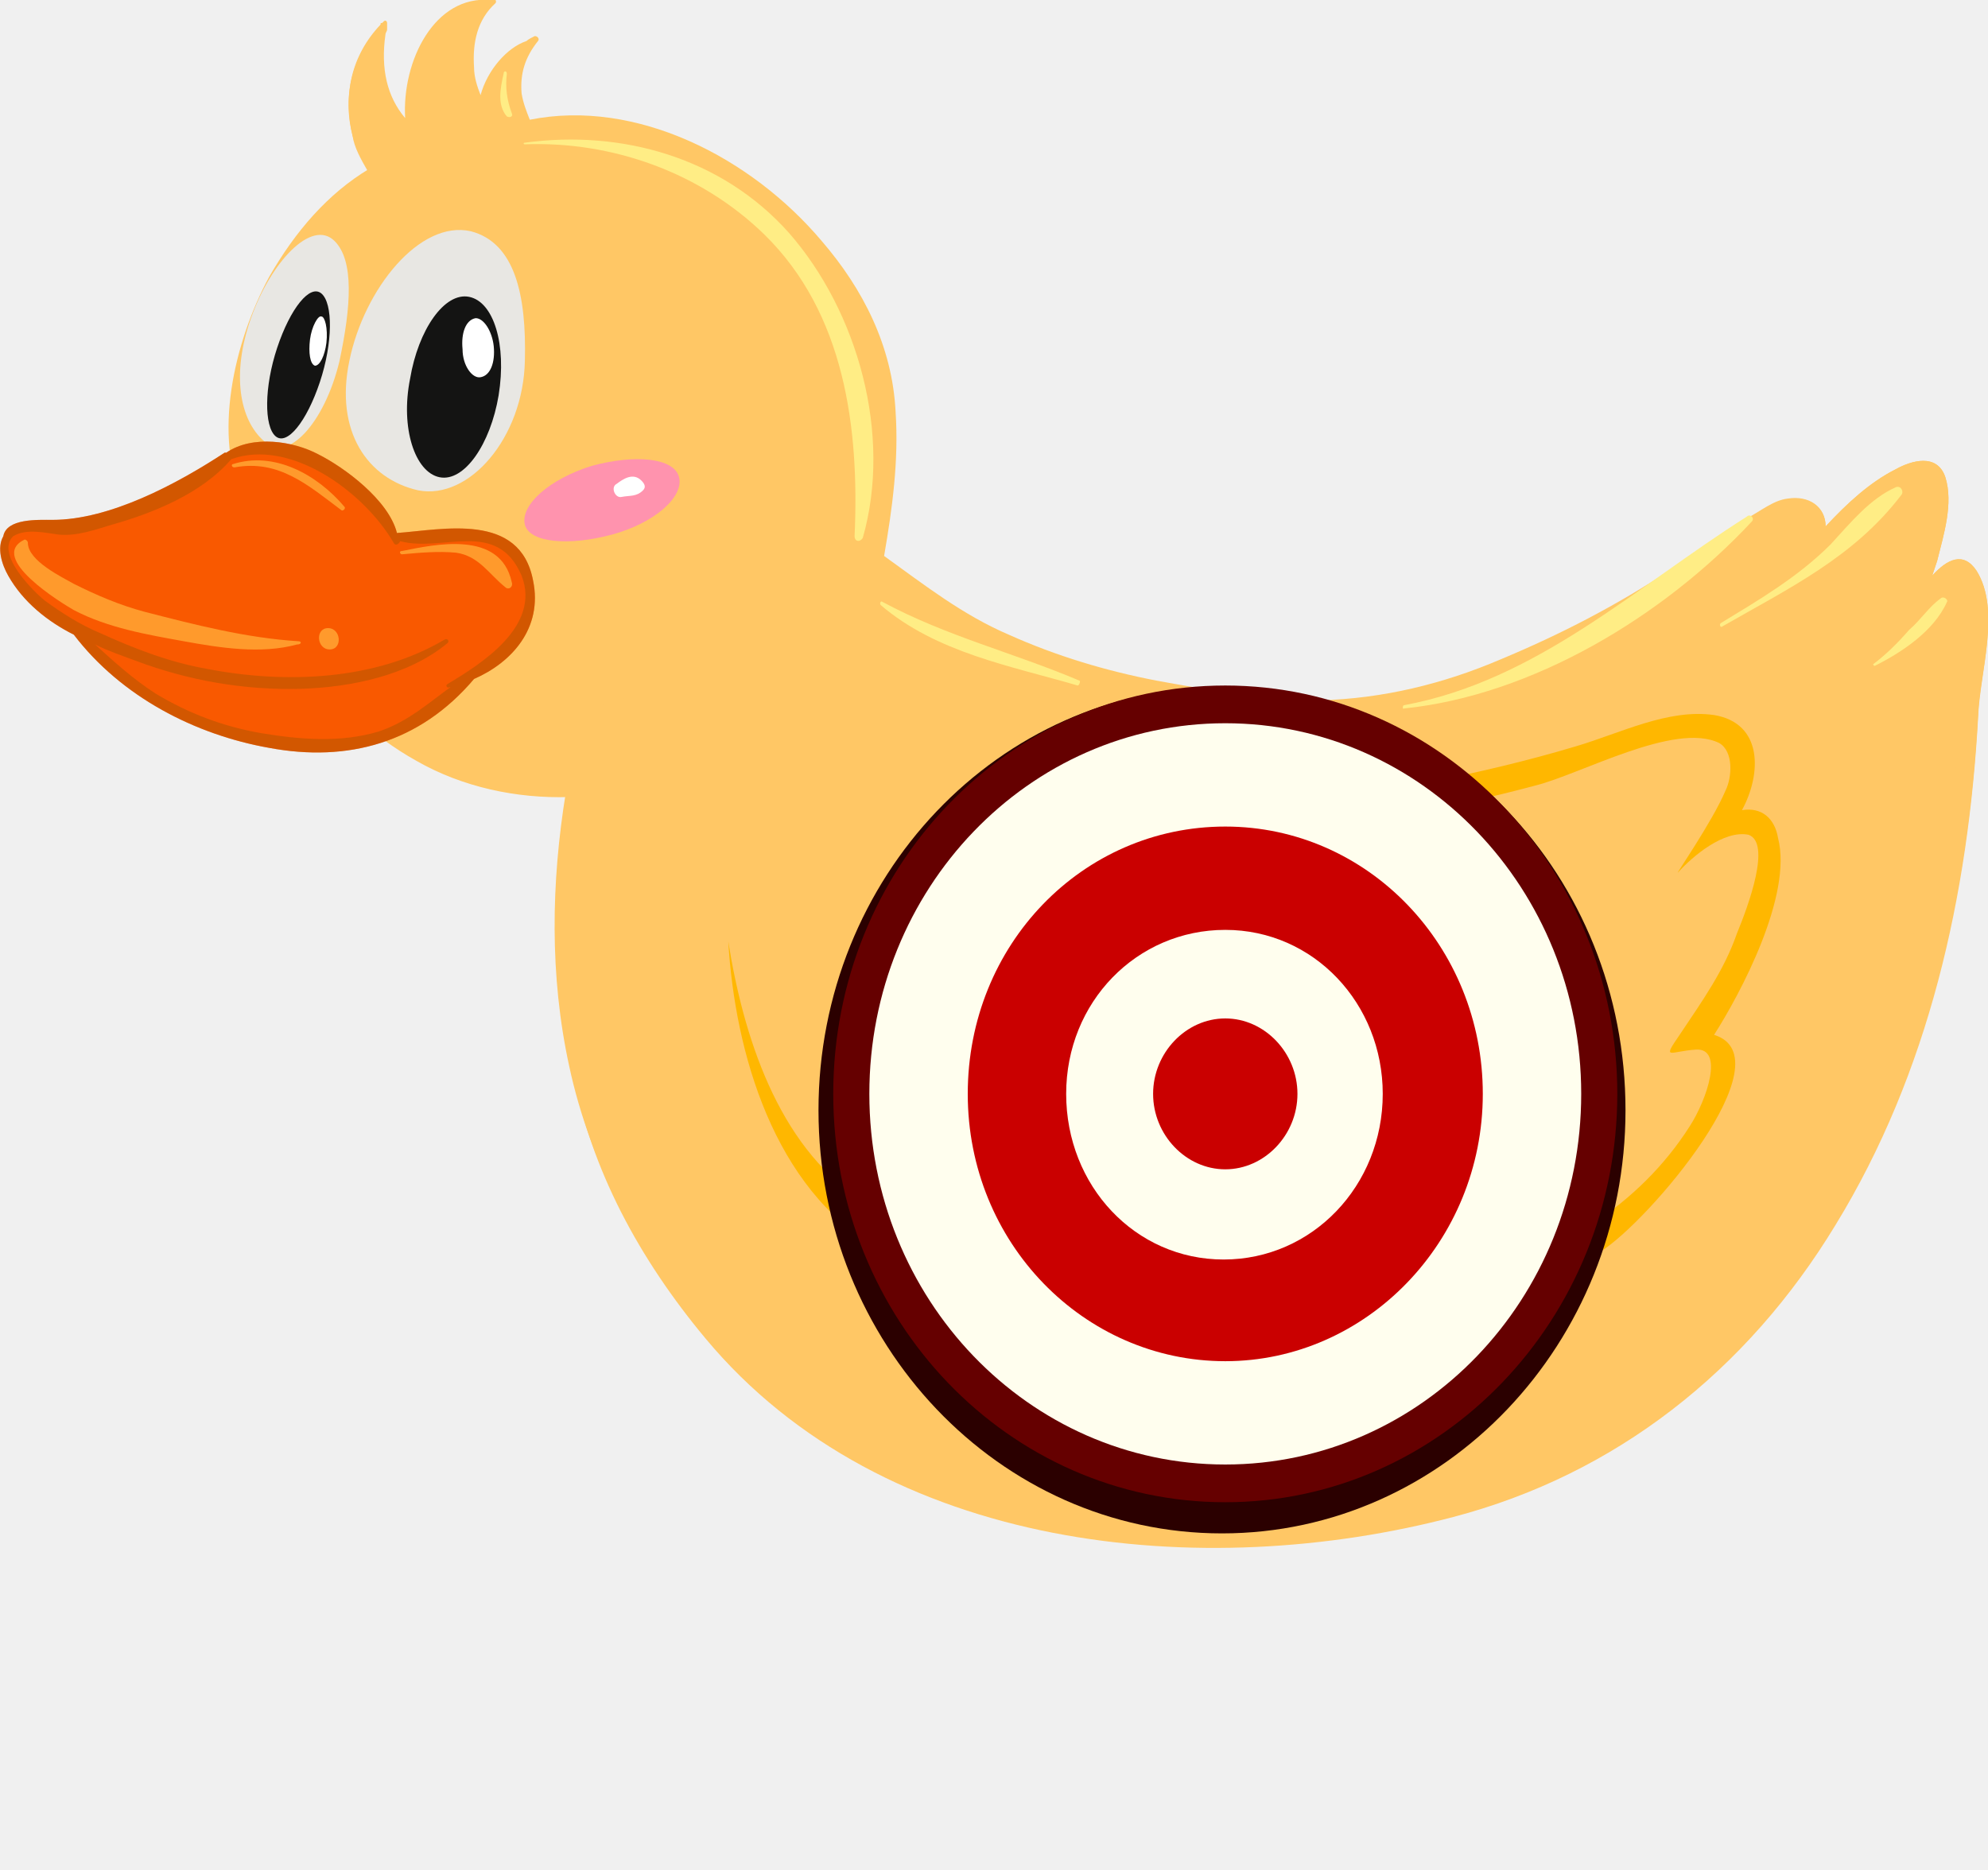
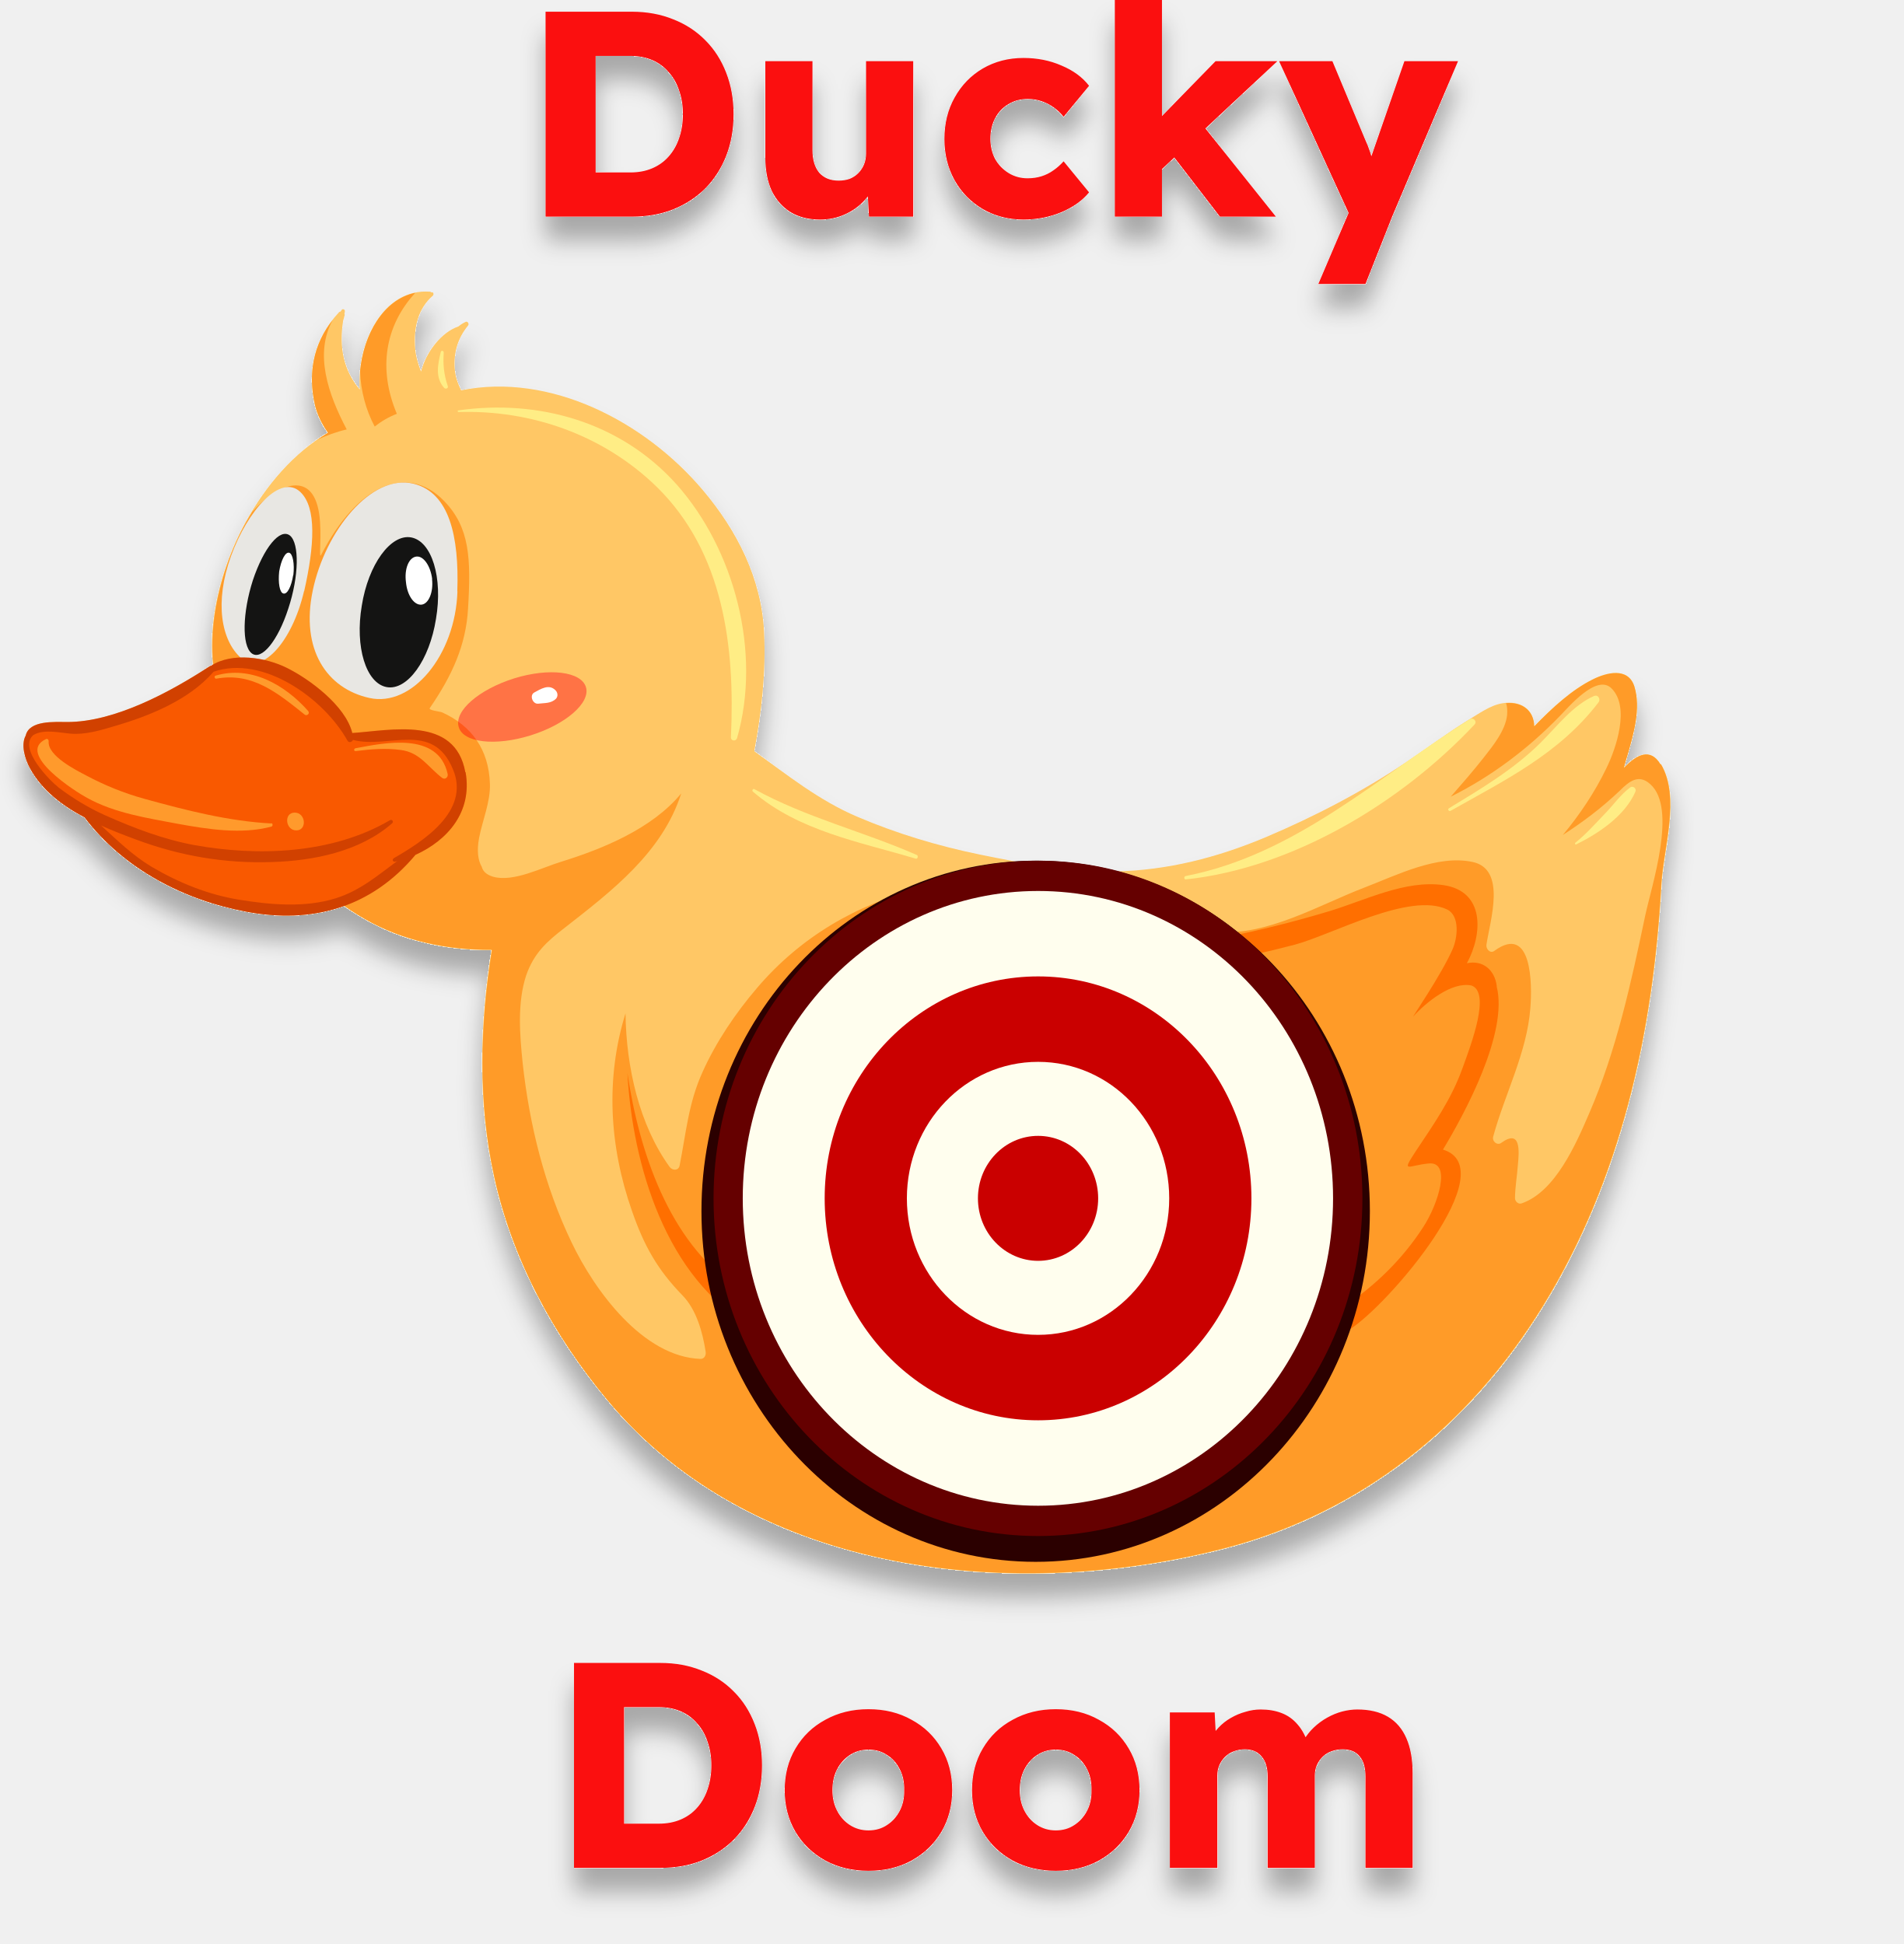
- <svg xmlns="http://www.w3.org/2000/svg" version="1.1" id="Layer_1" x="0px" y="0px" viewBox="0 0 121.2 114" style="enable-background:new 0 0 121.2 114;" xml:space="preserve">
-   <style type="text/css">
- 	.st0{fill:#FFC765;}
- 	.st1{fill:#E8E7E3;}
- 	.st2{fill:#141413;}
- 	.st3{fill:#FFFFFF;}
- 	.st4{fill:#FF93AE;}
- 	.st5{fill:#FFB700;}
- 	.st6{fill:#F95900;}
- 	.st7{opacity:0.4;fill:#995400;enable-background:new    ;}
- 	.st8{fill:#2B0000;}
- 	.st9{fill:#650000;}
- 	.st10{fill:#FFFEEE;}
- 	.st11{fill:#CA0000;}
- 	.st12{fill:#FF9A2C;}
- 	.st13{fill:#FFED85;}
- </style>
-   <g>
-     <g id="Layer_2_00000150101761782614270490000009691489762745086900_">
-       <g id="ducks">
-         <g>
-           <path class="st0" d="M120.5,34.8c-0.8-1.2-1.8-0.7-2.7,0.3c0.1-0.3,0.2-0.6,0.3-0.9c0.4-1.6,1-3.5,0.5-5.1c-0.5-1.5-2.1-1-3-0.5      c-1.6,0.8-3,2.1-4.3,3.5c0-1.2-1-1.9-2.3-1.7c-0.9,0.1-1.7,0.8-2.5,1.2c-1.6,1-3.1,2.1-4.6,3.1c-3.3,2.2-6.8,4-10.4,5.5      c-3.5,1.5-7.2,2.4-11,2.5c-3.3,0-6.7-0.6-10-1.2c-3.1-0.6-6.1-1.5-9-2.8c-2.8-1.2-5.1-3-7.6-4.8c0.5-2.9,0.9-5.8,0.7-8.8      c-0.2-4-2-7.5-4.5-10.4c-4.3-5.1-11.3-8.7-17.8-7.4c-0.2-0.5-0.4-1-0.5-1.6c-0.1-1.2,0.2-2.2,1-3.2c0.1-0.1,0-0.3-0.2-0.3      c-0.2,0.1-0.4,0.2-0.5,0.3c-1.2,0.4-2.4,1.8-2.8,3.3c-0.2-0.5-0.4-1.1-0.4-1.7c-0.1-1.5,0.2-2.9,1.3-3.9c0.1-0.1,0-0.3-0.1-0.2      c0,0,0,0,0,0C30,0,30,0,29.9,0c-3.4-0.3-5.4,3.7-5.2,7.2c-1.1-1.3-1.5-3-1.2-5.1c0-0.1,0.1-0.2,0.1-0.3c0-0.1,0-0.1,0-0.2      c0,0,0-0.1,0-0.2c0-0.1-0.1-0.2-0.2-0.1c0,0-0.1,0.1-0.1,0.1c-0.1,0-0.1,0-0.1,0.1c-1.8,1.9-2.3,4.3-1.7,6.8      c0.2,0.7,0.5,1.4,1,2c-2.5,1.5-4.5,3.8-6.1,6.6c-2.1,3.9-3.5,9.7-1.5,13.8c0.7,6.4,4.9,12.4,10.3,15.4c2.8,1.6,6.1,2.3,9.3,2.2      c-0.9,5.5-1,11.2,0.2,16.7c1.3,6.1,4.4,11.7,8.3,16.4c10.9,13.1,30.4,14.9,45.6,10.9c9.9-2.6,17.9-8.9,23.3-17.8      c5.7-9.3,8.1-20.1,8.7-31C120.7,41,122,37.2,120.5,34.8L120.5,34.8z" />
-           <path class="st0" d="M22.4,10.4c-0.3,0.2-0.5,0.4-0.8,0.5c0.7-0.3,1.4-0.6,2.2-0.8c-1.4-2.6-2.4-5.6-1-8.1      c-1.4,1.8-1.9,4-1.3,6.3C21.6,9,22,9.7,22.4,10.4z" />
-           <path class="st0" d="M25.9,9.9c0.5-0.4,1-0.7,1.6-0.9c-1.4-3.3-0.9-6.5,1.4-8.9c-2.4,0.5-3.8,3.1-4.1,5.8      C24.8,7.3,25.2,8.7,25.9,9.9z" />
-           <path class="st0" d="M120.5,34.8c-0.8-1.2-1.8-0.7-2.7,0.3c0.1-0.3,0.2-0.6,0.3-0.9c0.4-1.6,1-3.5,0.5-5.1c-0.5-1.5-2.1-1-3-0.5      c-1.6,0.8-3,2.1-4.3,3.5c0-1.1-0.9-1.8-2.1-1.7c0.1,0.2,0.1,0.5,0.1,0.9c-0.1,1.1-1,2.3-1.7,3.1c-0.8,1-1.6,2-2.5,2.9      c3-1.5,5.7-3.5,8.1-6c0.6-0.6,2.7-3.1,3.8-2c1.4,1.4,0.3,4.4-0.4,5.9c-0.9,1.8-2,3.4-3.2,4.9c1.5-1,2.9-2,4.2-3.3      c0.7-0.7,1.4-1.2,2.2-0.5c2,1.8,0.1,7.5-0.4,9.7c-1,4.9-2.1,9.9-4.1,14.6c-1,2.2-2.5,5.8-5,6.6c-0.2,0.1-0.5-0.1-0.5-0.4      c0-0.8,0.2-1.6,0.2-2.4c0.1-1.1,0.2-2.7-1.2-1.7c-0.3,0.2-0.7-0.1-0.6-0.5c0.8-3.1,2.5-6.2,2.7-9.4c0.2-1.8,0.1-6.2-2.7-4.2      c-0.3,0.2-0.6-0.2-0.6-0.5c0.3-1.8,1.5-5.6-1-6.1c-2.6-0.5-5.6,1-7.9,1.9c-3.4,1.3-7.2,3.6-10.9,3.3c-0.1,0.3-0.5,0.5-0.7,0.1      c0-0.1-0.1-0.1-0.1-0.2c-0.1,0-0.1,0-0.2,0c-0.3-0.1-0.4-0.4-0.2-0.6c-1.7-2.3-5.8-2.8-8.3-3.1c-4.1-0.4-8.4-0.3-12.3,0.6      c-4.6,1.1-8.8,3.6-12,7.3c-1.6,1.9-3,4-4,6.2c-1,2.3-1.2,4.5-1.7,6.9c-0.1,0.4-0.5,0.4-0.7,0.1c-2.2-3.1-3.2-7.3-3.2-11.3      c-1.5,4.8-1.2,9.8,0.5,14.6c0.9,2.6,1.9,4.3,3.7,6.2c1,1.1,1.5,2.7,1.7,4.2c0,0.2-0.1,0.5-0.4,0.5c-4.2-0.1-7.8-5-9.5-8.6      c-2-4.1-3.1-8.6-3.6-13.2c-0.2-2.1-0.4-4.4,0.3-6.5c0.6-1.6,1.5-2.5,2.8-3.5c3.5-2.7,7.2-5.6,8.6-9.9c-2.2,2.6-5.8,4.1-8.8,5      c-1.4,0.4-3.5,1.5-5,1.1c-0.5-0.2-0.8-0.4-0.8-0.7c-0.3-0.5-0.4-1.2-0.2-2.1c0.2-1.3,0.8-2.7,0.8-4c-0.1-2.5-1.3-4.3-3.5-5.3      c-0.1-0.1-1-0.1-0.9-0.3c1.6-2.4,2.7-4.6,2.8-7.3c0.2-3.7,0.1-6-1.8-7.9c-2.7-2.8-6.4-1.2-9,4c-0.2,0.3,0.1-1.5-0.1-3      c-0.5-3.4-3.3-2-4.9-0.1c-0.1,0.3-0.3,0.5-0.5,0.8c-2.1,3.9-3.5,9.7-1.5,13.8c0.7,6.4,4.9,12.4,10.3,15.4      c2.8,1.6,6.1,2.3,9.3,2.2c-0.9,5.5-1,11.2,0.2,16.7C36,71.3,39,76.8,43,81.6c10.9,13.1,30.4,14.9,45.6,10.9      c9.9-2.6,17.9-8.9,23.3-17.8c5.7-9.3,8.1-20.1,8.7-31C120.7,41,122,37.2,120.5,34.8L120.5,34.8z" />
-           <path class="st1" d="M32,22c-0.1,4.7-3.4,8.5-6.5,7.9c-3.1-0.7-5.1-3.6-4.2-7.9c0.9-4.4,4.3-8.6,7.4-7.9      C31.4,14.8,32.1,18,32,22L32,22z" />
-           <path class="st2" d="M30.4,24.1c-0.5,3-2.1,5.3-3.6,5c-1.5-0.3-2.4-3-1.8-6c0.5-3,2.1-5.3,3.6-5C30.1,18.4,30.9,21,30.4,24.1z" />
-           <path class="st3" d="M30.1,21.1c0.1,1-0.2,1.8-0.8,1.9c-0.5,0.1-1.1-0.7-1.1-1.7c-0.1-1,0.2-1.8,0.8-1.9      C29.5,19.4,30,20.2,30.1,21.1L30.1,21.1z" />
-           <path class="st1" d="M20.7,22c-0.9,3.8-3.2,6.3-4.6,4.9c-1.5-1.3-2-4.1-0.8-7.5c1.2-3.4,3.7-6.1,5.1-4.7      C21.6,15.9,21.4,18.7,20.7,22L20.7,22z" />
-           <path class="st2" d="M19.5,23.3c-0.8,2.4-2,3.9-2.7,3.3c-0.7-0.6-0.7-3,0.1-5.4c0.8-2.4,2-3.9,2.7-3.3      C20.3,18.5,20.3,20.9,19.5,23.3z" />
-           <path class="st3" d="M19.9,20.9c-0.1,0.8-0.4,1.4-0.7,1.4c-0.3-0.1-0.4-0.8-0.3-1.6c0.1-0.8,0.5-1.5,0.7-1.4      C19.8,19.3,20,20,19.9,20.9L19.9,20.9z" />
-           <path class="st4" d="M41.4,29.1c0.3,1.2-1.5,2.8-4.1,3.5s-5,0.5-5.3-0.6c-0.3-1.2,1.5-2.8,4.1-3.6      C38.7,27.7,41.1,27.9,41.4,29.1z" />
-           <path class="st5" d="M108.4,51.1c-0.2-1.2-1-1.9-2.2-1.7c1.2-2.2,1.3-5.3-1.7-5.8c-2.8-0.4-5.7,1.1-8.4,1.9c-3,0.9-6,1.6-9,2.2      c-7.5,1.3-14.9,1.7-22.5,0.9c5.5,1.1,11,1.7,16.6,1.4c4.2-0.2,8.3-1,12.4-2.1c2.8-0.7,8.5-3.9,11.2-2.6c0.9,0.5,0.8,2.1,0.4,2.9      c-0.8,1.9-3.1,5.2-2.9,5c0.9-1,2.8-2.6,4.3-2.3c1.4,0.5,0,4.3-0.7,6c-0.8,2.3-2.1,4.1-3.5,6.2c-1.1,1.6-0.6,1,1,0.9      c1.7-0.1,0.7,3-0.4,4.7c-6.2,9.7-19.7,11.5-29.5,11.4c-7.9-0.8-14.5-2.2-21.1-7c-5-3.3-7.1-10-8-15.7c0.4,6.8,2.8,15.1,9.1,18.7      c7.2,4.9,16.7,6,25.1,5.8c6.6-0.5,13.1-1.9,19-5.6c2.9-1.8,11.4-11.8,6.9-13.2C106.1,60.6,109.3,54.6,108.4,51.1L108.4,51.1z       M106.7,51C106.4,50.9,106.7,51,106.7,51S106.7,51,106.7,51z M106.8,51.1L106.8,51.1C106.8,51.1,106.8,51.1,106.8,51.1z       M103.8,64.5L103.8,64.5C103.8,64.5,103.8,64.5,103.8,64.5z" />
-           <path class="st6" d="M32.5,35.4c-0.8-4.2-5.5-3.1-8.3-2.9c-0.5-2-3.2-4-4.8-4.8c-1.5-0.8-4-1.2-5.6-0.1c0,0-0.1,0-0.1,0      c-2.9,1.9-7,4.1-10.5,4.1c-0.9,0-2.8-0.1-3,1c-0.4,0.7-0.1,1.7,0.3,2.4c0.9,1.6,2.4,2.8,4,3.6c2.9,3.8,7.4,6.1,11.9,6.9      c4.8,0.9,9.2-0.3,12.5-4.2C31.2,40.4,33.1,38.3,32.5,35.4L32.5,35.4z" />
-           <path class="st7" d="M32.5,35.4c-0.8-4.2-5.5-3.1-8.3-2.9c-0.5-2-3.2-4-4.8-4.8c-1.5-0.8-4-1.2-5.6-0.1c0,0-0.1,0-0.1,0      c-2.9,1.9-7,4.1-10.5,4.1c-0.9,0-2.8-0.1-3,1c-0.4,0.7-0.1,1.7,0.3,2.4c0.9,1.6,2.4,2.8,4,3.6c2.9,3.8,7.4,6.1,11.9,6.9      c4.8,0.9,9.2-0.3,12.5-4.2C31.2,40.4,33.1,38.3,32.5,35.4L32.5,35.4z M27.3,41.7c-0.2,0.1,0,0.3,0.1,0.2c0.1,0,0.1,0,0.2-0.1      c-1.4,1-2.7,2.2-4.5,2.8c-2.3,0.7-4.8,0.5-7.2,0.1c-2.3-0.4-4.4-1.2-6.4-2.4c-1.4-0.9-2.6-2-3.7-3c0.8,0.4,1.7,0.7,2.5,1      c3.2,1.2,6.6,1.8,10.1,1.7c3-0.1,6.5-0.8,8.9-2.8c0.1-0.1,0-0.3-0.2-0.2c-4.2,2.5-9.7,2.7-14.4,1.8c-2.3-0.4-4.4-1.2-6.6-2.2      c-1.2-0.5-2.3-1.2-3.4-2c-0.6-0.5-3-2.8-1.9-3.9c0.8-0.5,2-0.2,2.8-0.1c1.1,0.1,2.2-0.3,3.2-0.6c2.5-0.7,5.5-1.9,7.3-4      c3.6-1.3,8.1,2,9.9,5.1c0.1,0.2,0.3,0.1,0.4-0.1c2.6,0.7,5.9-1.4,7.4,2.1C33,38.2,29.3,40.5,27.3,41.7L27.3,41.7z" />
-           <g>
-             <path class="st8" d="M99.1,67.7c0,14.2-11,25.8-24.6,25.8S49.9,81.9,49.9,67.7s11-25.8,24.6-25.8S99.1,53.4,99.1,67.7z" />
-             <path class="st9" d="M98.6,66.7c0,13.7-10.7,24.9-23.9,24.9S50.8,80.5,50.8,66.7s10.7-24.9,23.9-24.9S98.6,53,98.6,66.7z" />
-             <path class="st10" d="M96.4,66.7c0,12.5-9.7,22.6-21.7,22.6S53,79.2,53,66.7s9.7-22.6,21.7-22.6S96.4,54.2,96.4,66.7z" />
-             <path class="st11" d="M90.4,66.7c0,9-7.1,16.3-15.7,16.3S59,75.8,59,66.7s7-16.3,15.7-16.3S90.4,57.7,90.4,66.7z" />
-             <path class="st10" d="M84.3,66.7c0,5.6-4.3,10.1-9.7,10.1S65,72.3,65,66.7s4.3-10,9.7-10S84.3,61.2,84.3,66.7z" />
-             <path class="st11" d="M79.1,66.7c0,2.5-2,4.6-4.4,4.6s-4.4-2.1-4.4-4.6s2-4.6,4.4-4.6S79.1,64.2,79.1,66.7z" />
-           </g>
-           <path class="st12" d="M18.2,39.1c-3.2-0.2-6.3-1-9.4-1.8c-1.5-0.4-2.9-1-4.3-1.7c-0.7-0.4-2.8-1.4-2.8-2.5      c0-0.1-0.1-0.2-0.2-0.2c-2.3,1.1,2.3,3.9,3,4.3c2.1,1.1,4.5,1.5,6.7,1.9c2.2,0.4,4.7,0.8,6.9,0.2C18.4,39.3,18.4,39.1,18.2,39.1      L18.2,39.1z" />
-           <path class="st12" d="M20,38.3c-0.8,0-0.7,1.3,0.1,1.3S20.8,38.3,20,38.3z" />
-           <path class="st12" d="M21,30.9c-1.7-2-4.3-3.4-6.8-2.6c-0.1,0-0.1,0.2,0.1,0.2c2.7-0.5,4.5,1.1,6.5,2.6      C20.9,31.2,21.1,31,21,30.9L21,30.9z" />
-           <path class="st12" d="M24.5,33.6c-0.2,0-0.1,0.2,0,0.2c1.1-0.1,2.2-0.2,3.3-0.1c1.4,0.2,2,1.3,3,2.1c0.2,0.2,0.5,0,0.4-0.3      C30.5,32.3,26.5,33.2,24.5,33.6z" />
-           <path class="st13" d="M48.1,14.2C44,9.6,37.9,7.9,32,8.7c-0.1,0-0.1,0.1,0,0.1c5.3-0.2,10.7,1.7,14.6,5.5      c4.9,4.8,5.8,11.8,5.5,18.4c0,0.3,0.3,0.4,0.5,0.1C54.4,26.5,52.3,19,48.1,14.2L48.1,14.2z" />
-           <path class="st13" d="M65.8,41.5c-4-1.7-8.1-2.7-12-4.8c-0.1-0.1-0.2,0.1-0.1,0.2c3.4,2.9,7.9,3.7,12,4.9      C65.8,41.8,65.9,41.5,65.8,41.5L65.8,41.5z" />
-           <path class="st13" d="M106.5,31.5c-6.8,4.3-12.8,10-20.9,11.5c-0.1,0-0.1,0.3,0,0.2c7.8-0.8,15.8-5.6,21.2-11.4      C107,31.6,106.7,31.3,106.5,31.5L106.5,31.5z" />
-           <path class="st13" d="M115.6,29.7c-1.6,0.7-2.8,2.2-4,3.5c-2,2-4.4,3.4-6.7,4.8c-0.1,0.1,0,0.3,0.1,0.2c4-2.3,8-4.2,10.9-8      C116.1,30,115.9,29.6,115.6,29.7L115.6,29.7z" />
-           <path class="st13" d="M118.3,36.5c-0.7,0.5-1.2,1.3-1.9,1.9c-0.7,0.8-1.4,1.5-2.2,2.1c0,0,0,0.1,0.1,0.1      c1.6-0.8,3.6-2.1,4.4-3.9C118.8,36.6,118.5,36.3,118.3,36.5z" />
-           <path class="st13" d="M31.2,6.9c-0.3-0.8-0.4-1.6-0.3-2.4c0-0.2-0.2-0.2-0.2,0c-0.2,0.9-0.4,1.9,0.2,2.6      C31.1,7.2,31.3,7.1,31.2,6.9L31.2,6.9z" />
-           <path class="st3" d="M39.1,29.3c-0.5-0.5-1.1-0.1-1.5,0.2c-0.4,0.2-0.1,0.9,0.3,0.8c0.5-0.1,0.9,0,1.3-0.4      C39.4,29.7,39.3,29.5,39.1,29.3L39.1,29.3z" />
-         </g>
-       </g>
+ <svg xmlns="http://www.w3.org/2000/svg" width="325" height="332" viewBox="0 0 325 332" fill="none">
+   <g filter="url(#filter0_d_257_526)">
+     <path d="M283.517 130.519C281.777 127.642 279.434 128.849 277.277 131.122C277.463 130.38 277.672 129.684 277.88 129.011C278.924 125.392 280.223 120.985 279.063 117.227C277.973 113.863 274.262 114.884 272.011 115.998C268.369 117.784 265.099 120.823 261.967 124.024C261.897 121.147 259.647 119.593 256.539 120.103C254.474 120.428 252.503 121.89 250.786 122.91C247.121 125.16 243.688 127.758 240.115 130.148C232.553 135.251 224.341 139.496 216.06 142.999C207.848 146.455 199.335 148.636 190.473 148.821C182.726 148.891 174.839 147.499 167.207 145.922C160.108 144.46 153.08 142.349 146.352 139.473C139.788 136.666 134.499 132.398 128.792 128.292C130.045 121.611 130.787 114.791 130.462 107.994C130.045 98.785 125.8 90.573 120.047 83.754C110.095 71.946 93.927 63.595 78.733 66.657C78.199 65.52 77.735 64.407 77.642 62.922C77.457 60.139 78.176 57.726 79.939 55.569C80.124 55.291 79.846 54.827 79.521 54.966C79.058 55.175 78.663 55.43 78.269 55.755C75.462 56.682 72.748 60.046 71.889 63.456C71.426 62.25 71.008 60.951 70.892 59.536C70.614 56.102 71.286 52.762 73.931 50.465C74.07 50.303 74.047 49.862 73.722 49.932C73.676 49.932 73.676 49.955 73.676 49.955C73.583 49.886 73.537 49.816 73.421 49.816C65.464 49.213 60.894 58.492 61.428 66.518C58.76 63.386 57.832 59.489 58.598 54.711C58.69 54.502 58.737 54.247 58.783 54.038C58.876 53.852 58.876 53.713 58.806 53.574C58.853 53.458 58.853 53.319 58.876 53.203C58.946 52.878 58.551 52.669 58.342 52.924C58.273 53.04 58.203 53.11 58.157 53.203C58.018 53.249 57.902 53.249 57.832 53.388C53.703 57.819 52.404 63.27 53.796 69.232C54.167 70.763 54.956 72.41 55.999 73.871C50.177 77.374 45.514 82.71 41.942 89.158C36.978 98.089 33.777 111.567 38.509 121.263C40.063 136.109 49.945 149.935 62.332 156.964C68.804 160.675 76.459 162.276 83.929 162.183C81.888 174.965 81.54 188.233 84.323 200.876C87.432 215.073 94.46 227.993 103.6 238.989C128.908 269.47 174.027 273.529 209.333 264.32C232.251 258.289 250.763 243.628 263.428 223.006C276.72 201.409 282.241 176.426 283.633 151.118C283.981 144.901 286.95 136.133 283.564 130.473L283.517 130.519Z" fill="#FFC765" />
+     <g style="mix-blend-mode:multiply">
+       <path d="M55.975 73.918C55.326 74.312 54.746 74.73 54.12 75.124C55.72 74.382 57.413 73.755 59.2 73.338C56.022 67.307 53.632 60.417 56.81 54.641C53.493 58.816 52.519 63.85 53.772 69.278C54.143 70.809 54.931 72.456 55.975 73.918Z" fill="#FFC765" />
    </g>
+     <g style="mix-blend-mode:multiply">
+       <path d="M63.979 72.851C65.139 71.923 66.391 71.204 67.76 70.67C64.513 62.992 65.742 55.615 70.915 50.002C65.44 51.115 62.03 57.216 61.474 63.433C61.613 66.75 62.425 69.928 63.979 72.851Z" fill="#FFC765" />
+     </g>
+     <g style="mix-blend-mode:multiply">
+       <path d="M283.517 130.519C281.777 127.642 279.434 128.849 277.277 131.122C277.462 130.38 277.671 129.684 277.88 129.011C278.924 125.392 280.223 120.985 279.063 117.227C277.973 113.863 274.261 114.884 272.011 115.998C268.369 117.784 265.098 120.823 261.967 124.024C261.897 121.356 259.902 119.848 257.142 120.08C257.327 120.567 257.397 121.217 257.327 122.122C257.049 124.72 254.938 127.341 253.407 129.289C251.574 131.632 249.626 133.859 247.701 136.063C254.613 132.63 260.993 127.828 266.397 122.214C267.836 120.753 272.614 115.046 275.143 117.552C278.367 120.73 275.931 127.828 274.284 131.192C272.29 135.321 269.715 139.148 266.838 142.605C270.271 140.378 273.473 137.988 276.558 135.042C278.228 133.372 279.805 132.166 281.754 133.906C286.463 138.035 281.94 151.42 280.896 156.43C278.506 167.82 275.978 179.488 271.315 190.205C269.065 195.425 265.539 203.544 259.809 205.515C259.276 205.724 258.65 205.191 258.673 204.587C258.696 202.732 259.021 200.922 259.16 199.043C259.415 196.468 259.67 192.757 256.307 195.193C255.634 195.68 254.706 194.914 254.961 194.079C256.933 186.842 260.714 179.766 261.294 172.204C261.642 168.029 261.572 157.706 255.147 162.392C254.428 162.925 253.685 162.044 253.801 161.325C254.405 157.242 257.304 148.404 251.389 147.198C245.404 145.945 238.514 149.448 233.017 151.559C225.083 154.598 216.408 159.863 207.662 159.167C207.407 159.887 206.41 160.234 206.015 159.399C205.969 159.26 205.83 159.098 205.806 158.935C205.667 158.912 205.528 158.912 205.412 158.912C204.716 158.773 204.577 158.054 204.925 157.52C200.889 152.115 191.494 151.025 185.648 150.422C176.253 149.471 166.232 149.633 157 151.791C146.306 154.366 136.609 160.095 129.279 168.701C125.591 173.016 122.274 177.911 119.931 183.13C117.541 188.419 117.147 193.476 116.033 199.09C115.825 199.971 114.827 199.925 114.34 199.299C109.167 192.154 106.917 182.295 106.801 173.063C103.368 184.128 104.017 195.749 107.914 206.838C109.979 212.799 112.276 216.859 116.544 221.243C118.91 223.679 119.977 227.529 120.487 230.87C120.58 231.45 120.255 232.076 119.629 232.076C109.817 231.751 101.535 220.454 97.569 212.127C92.999 202.592 90.401 192.154 89.241 181.553C88.754 176.774 88.29 171.276 89.844 166.567C91.166 162.786 93.347 160.814 96.362 158.495C104.504 152.139 113.087 145.574 116.312 135.506C111.301 141.584 102.811 144.994 95.875 147.151C92.558 148.149 87.64 150.724 84.184 149.726C82.978 149.355 82.444 148.752 82.258 148.033C81.609 146.943 81.4 145.296 81.794 143.138C82.351 140.169 83.766 136.921 83.65 133.859C83.465 128.014 80.542 123.954 75.485 121.658C75.183 121.518 73.119 121.31 73.374 120.939C77.201 115.371 79.567 110.175 79.915 103.935C80.426 95.445 80.24 90.063 75.786 85.516C69.477 79.091 61.01 82.779 54.816 94.795C54.375 95.584 55.025 91.293 54.491 87.72C53.285 79.764 46.836 83.104 43.102 87.395C42.754 87.999 42.359 88.602 42.011 89.228C37.047 98.159 33.846 111.636 38.578 121.333C40.132 136.179 50.014 150.005 62.402 157.033C68.874 160.745 76.529 162.345 83.998 162.253C81.957 175.034 81.609 188.303 84.393 200.945C87.501 215.142 94.53 228.063 103.669 239.058C128.977 269.539 174.096 273.599 209.402 264.39C232.321 258.358 250.832 243.698 263.498 223.076C276.79 201.479 282.311 176.496 283.703 151.188C284.05 144.971 287.02 136.202 283.633 130.542L283.517 130.519Z" fill="#FFC765" />
+     </g>
+     <path d="M78.106 100.989C77.758 111.915 70.335 120.822 63.074 119.199C55.79 117.598 51.29 110.917 53.401 100.85C55.512 90.713 63.399 80.831 70.636 82.617C76.737 84.148 78.407 91.617 78.082 100.989H78.106Z" fill="#E8E7E3" />
+     <path d="M74.441 105.698C73.328 112.773 69.523 117.992 66.02 117.343C62.494 116.693 60.569 110.477 61.775 103.425C62.889 96.396 66.716 91.153 70.196 91.78C73.722 92.429 75.647 98.623 74.441 105.698Z" fill="#141413" />
+     <path d="M73.768 98.901C74.023 101.151 73.188 103.123 71.982 103.262C70.729 103.401 69.523 101.708 69.314 99.412C69.013 97.161 69.801 95.19 71.1 95.05C72.307 94.911 73.513 96.628 73.791 98.901H73.768Z" fill="white" />
+     <path d="M51.916 100.943C49.852 109.827 44.516 115.464 41.176 112.402C37.743 109.363 36.606 102.822 39.436 94.981C42.266 87.163 47.926 80.808 51.29 84.032C54.097 86.7 53.679 93.241 51.94 100.943H51.916Z" fill="#E8E7E3" />
+     <path d="M49.226 103.935C47.44 109.456 44.633 112.889 42.963 111.567C41.269 110.221 41.408 104.608 43.171 99.11C45.027 93.543 47.811 90.109 49.527 91.478C51.128 92.847 51.058 98.414 49.226 103.935Z" fill="#141413" />
+     <path d="M50.061 98.205C49.759 100.131 49.063 101.546 48.39 101.36C47.741 101.221 47.462 99.504 47.671 97.579C47.996 95.654 48.715 94.215 49.388 94.401C49.991 94.587 50.316 96.303 50.084 98.228L50.061 98.205Z" fill="white" />
+     <g style="mix-blend-mode:multiply">
+       <path d="M100.05 117.366C100.839 120.057 96.547 123.745 90.563 125.601C84.578 127.457 79.057 126.854 78.314 124.14C77.526 121.426 81.748 117.76 87.779 115.858C93.764 114.003 99.261 114.675 100.05 117.366Z" fill="#FF93AE" />
+     </g>
+     <g style="mix-blend-mode:multiply">
+       <path d="M255.564 168.423C255.216 165.616 253.175 163.923 250.461 164.503C253.175 159.515 253.569 152.185 246.448 151.164C239.976 150.237 233.132 153.739 227.032 155.595C220.165 157.66 213.183 159.376 206.131 160.629C188.64 163.668 171.474 164.665 153.821 162.809C166.557 165.454 179.292 166.73 192.282 166.127C202.002 165.663 211.605 163.807 221.024 161.348C227.426 159.655 240.741 152.232 247.12 155.34C249.301 156.453 248.86 160.165 248.048 162.044C246.146 166.428 240.834 174.153 241.321 173.573C243.455 171.23 247.863 167.588 251.249 168.307C254.567 169.513 251.18 178.375 249.742 182.341C247.816 187.746 244.824 191.945 241.669 196.7C239.21 200.482 240.393 199.02 243.989 198.695C247.839 198.371 245.589 205.585 243.014 209.552C228.516 231.96 197.432 236.275 174.629 235.973C156.327 234.002 140.901 230.893 125.66 219.758C114.177 212.011 109.097 196.515 107.125 183.246C107.984 198.974 113.737 218.367 128.235 226.509C144.89 237.922 166.997 240.497 186.413 240.033C201.654 238.919 216.894 235.602 230.418 227.066C237.122 222.844 256.933 199.577 246.378 196.329C250.02 190.298 257.582 176.38 255.541 168.446L255.564 168.423ZM251.551 168.168C251.621 168.214 250.901 167.913 251.551 168.168ZM244.87 199.368V199.484C244.87 199.484 244.87 199.345 244.87 199.368Z" fill="#FFB700" />
+     </g>
+     <path d="M79.451 131.888C77.711 122.191 66.785 124.743 60.151 125.184C58.991 120.475 52.728 115.905 48.947 114.049C45.351 112.263 39.668 111.335 36.026 113.701C35.933 113.701 35.84 113.771 35.817 113.771C29.113 118.155 19.579 123.328 11.437 123.305C9.303 123.305 4.988 122.98 4.385 125.624C3.55 127.132 4.2 129.545 5.128 131.238C7.192 134.996 10.672 137.617 14.453 139.612C21.157 148.474 31.526 153.739 42.057 155.711C53.262 157.822 63.376 155.038 70.938 145.992C76.389 143.533 80.681 138.684 79.498 131.888H79.451Z" fill="#F95900" />
+     <g style="mix-blend-mode:multiply" opacity="0.4">
+       <path d="M79.451 131.888C77.711 122.191 66.785 124.743 60.151 125.184C58.991 120.475 52.728 115.905 48.947 114.049C45.351 112.263 39.668 111.335 36.026 113.701C35.933 113.701 35.84 113.771 35.817 113.771C29.113 118.155 19.579 123.328 11.437 123.305C9.303 123.305 4.988 122.98 4.385 125.624C3.55 127.132 4.2 129.545 5.128 131.238C7.192 134.996 10.672 137.617 14.453 139.612C21.157 148.474 31.526 153.739 42.057 155.711C53.262 157.822 63.376 155.038 70.938 145.992C76.389 143.533 80.681 138.684 79.498 131.888H79.451ZM67.226 146.595C66.855 146.827 67.157 147.244 67.435 147.151C67.621 147.128 67.76 147.082 67.876 147.012C64.559 149.448 61.543 152.069 57.391 153.391C52.102 155.062 46.187 154.528 40.782 153.647C35.469 152.765 30.598 150.793 25.889 148.033C22.572 146.038 19.974 143.463 17.26 140.981C19.208 141.862 21.18 142.628 23.082 143.324C30.598 146.154 38.369 147.499 46.418 147.221C53.494 147.012 61.45 145.435 66.948 140.61C67.273 140.331 66.948 139.867 66.577 140.076C56.741 145.852 44.052 146.293 33.15 144.321C27.907 143.347 22.85 141.422 17.909 139.218C15.126 137.965 12.481 136.365 10.022 134.509C8.607 133.395 3.063 127.898 5.661 125.555C7.447 124.441 10.254 125.16 12.11 125.3C14.569 125.508 17.26 124.697 19.579 124.001C25.471 122.284 32.268 119.57 36.467 114.722C44.911 111.799 55.349 119.315 59.339 126.506C59.594 126.923 60.128 126.715 60.267 126.367C66.368 127.944 73.861 123.05 77.317 131.331C80.425 138.568 72.051 143.788 67.226 146.571V146.595Z" fill="#995400" />
+     </g>
+     <path d="M233.898 206.838C233.898 239.894 208.335 266.733 176.833 266.733C145.331 266.733 119.768 239.894 119.768 206.838C119.768 173.782 145.331 146.989 176.833 146.989C208.335 146.989 233.898 173.805 233.898 206.838Z" fill="#2B0000" />
+     <path d="M232.622 204.657C232.622 236.53 207.848 262.325 177.251 262.325C146.653 262.325 121.833 236.507 121.833 204.657C121.833 172.807 146.677 146.989 177.251 146.989C207.824 146.989 232.622 172.831 232.622 204.657Z" fill="#650000" />
+     <path d="M227.612 204.657C227.612 233.63 205.088 257.152 177.251 257.152C149.414 257.152 126.82 233.63 126.82 204.657C126.82 175.684 149.368 152.162 177.251 152.162C205.134 152.162 227.612 175.684 227.612 204.657Z" fill="#FFFEEE" />
+     <path d="M213.67 204.657C213.67 225.604 197.316 242.561 177.251 242.561C157.185 242.561 140.808 225.604 140.808 204.657C140.808 183.71 157.116 166.753 177.251 166.753C197.386 166.753 213.67 183.71 213.67 204.657Z" fill="#CA0000" />
+     <path d="M199.636 204.657C199.636 217.532 189.615 227.97 177.251 227.97C164.887 227.97 154.842 217.555 154.842 204.657C154.842 191.76 164.863 181.344 177.251 181.344C189.638 181.344 199.636 191.76 199.636 204.657Z" fill="#FFFEEE" />
+     <path d="M187.504 204.657C187.504 210.549 182.911 215.328 177.251 215.328C171.591 215.328 166.975 210.549 166.975 204.657C166.975 198.765 171.568 193.986 177.251 193.986C182.934 193.986 187.504 198.765 187.504 204.657Z" fill="#CA0000" />
+     <path d="M46.326 140.633C38.972 140.239 31.758 138.383 24.613 136.411C21.18 135.46 17.909 134.138 14.731 132.444C13.015 131.54 8.12 129.104 8.306 126.622C8.329 126.367 8.12 126.088 7.842 126.227C2.599 128.686 13.084 135.321 14.847 136.249C19.603 138.893 25.193 139.705 30.413 140.702C35.539 141.63 41.269 142.535 46.349 141.166C46.604 141.097 46.604 140.587 46.326 140.587V140.633Z" fill="#FF9A2C" />
+     <path d="M50.315 138.777C48.413 138.777 48.715 141.816 50.594 141.816C52.473 141.816 52.218 138.777 50.315 138.777Z" fill="#FF9A2C" />
+     <path d="M52.659 121.472C48.646 116.902 42.754 113.608 36.792 115.394C36.537 115.464 36.63 115.951 36.931 115.905C43.102 114.768 47.416 118.364 52.033 122.052C52.381 122.33 52.961 121.866 52.636 121.472H52.659Z" fill="#FF9A2C" />
+     <path d="M60.731 127.782C60.36 127.851 60.406 128.315 60.731 128.269C63.306 127.944 65.858 127.735 68.432 128.083C71.726 128.501 73.072 131.006 75.508 132.862C75.995 133.21 76.551 132.746 76.436 132.189C74.835 124.882 65.579 126.877 60.731 127.782Z" fill="#FF9A2C" />
+     <path d="M115.546 82.756C105.943 72.016 91.885 68.142 78.245 70.09C78.106 70.09 78.106 70.369 78.292 70.369C90.679 69.974 103.02 74.266 112.136 83.15C123.549 94.355 125.521 110.43 124.802 125.833C124.732 126.552 125.614 126.691 125.846 126.065C130.068 111.358 125.382 93.867 115.569 82.779L115.546 82.756Z" fill="#FFED85" />
+     <path d="M156.535 146.014C147.349 141.978 137.699 139.658 128.791 134.764C128.536 134.625 128.374 135.019 128.536 135.181C136.354 141.932 146.816 143.788 156.35 146.641C156.698 146.757 156.837 146.154 156.535 145.991V146.014Z" fill="#FFED85" />
+     <path d="M250.971 122.817C235.104 132.769 221.232 145.945 202.442 149.61C202.117 149.68 202.141 150.213 202.465 150.19C220.606 148.265 239.163 137.176 251.759 123.745C252.293 123.188 251.504 122.469 250.994 122.817H250.971Z" fill="#FFED85" />
+     <path d="M272.243 118.828C268.578 120.405 265.864 124.047 263.034 126.854C258.418 131.424 252.85 134.718 247.399 138.035C247.097 138.22 247.399 138.638 247.677 138.476C257.026 133.187 266.212 128.756 272.962 119.918C273.31 119.431 272.869 118.596 272.243 118.851V118.828Z" fill="#FFED85" />
+     <path d="M278.344 134.486C276.697 135.692 275.444 137.524 274.006 138.986C272.335 140.726 270.828 142.442 268.949 143.95C268.879 144.043 268.949 144.275 269.088 144.228C272.869 142.373 277.416 139.38 279.225 135.228C279.48 134.694 278.831 134.114 278.344 134.486Z" fill="#FFED85" />
+     <path d="M76.436 65.868C75.786 63.943 75.624 62.227 75.763 60.232C75.786 59.884 75.322 59.768 75.252 60.139C74.765 62.203 74.255 64.477 75.832 66.24C76.088 66.518 76.644 66.309 76.436 65.892V65.868Z" fill="#FFED85" />
+     <path d="M94.785 117.83C93.694 116.786 92.326 117.668 91.212 118.271C90.354 118.758 90.957 120.312 91.931 120.173C92.999 120.034 94.089 120.173 94.947 119.315C95.341 118.851 95.202 118.201 94.808 117.853L94.785 117.83Z" fill="white" />
+     <path d="M93.15 37V2H107.9C110.466 2 112.816 2.433 114.95 3.3C117.083 4.133 118.916 5.333 120.45 6.9C121.983 8.433 123.166 10.283 124 12.45C124.833 14.583 125.25 16.933 125.25 19.5C125.25 22.1 124.833 24.467 124 26.6C123.166 28.733 121.983 30.583 120.45 32.15C118.916 33.683 117.083 34.883 114.95 35.75C112.85 36.583 110.5 37 107.9 37H93.15ZM101.7 31.1L100.6 29.45H107.65C109.016 29.45 110.25 29.217 111.35 28.75C112.45 28.283 113.383 27.617 114.15 26.75C114.95 25.85 115.55 24.8 115.95 23.6C116.383 22.367 116.6 21 116.6 19.5C116.6 18 116.383 16.65 115.95 15.45C115.55 14.217 114.95 13.167 114.15 12.3C113.383 11.4 112.45 10.717 111.35 10.25C110.25 9.783 109.016 9.55 107.65 9.55H100.45L101.7 8V31.1ZM140.023 37.5C138.09 37.5 136.423 37.083 135.023 36.25C133.623 35.383 132.54 34.167 131.773 32.6C131.04 31 130.673 29.083 130.673 26.85V10.45H138.723V25.65C138.723 27.283 139.106 28.567 139.873 29.5C140.673 30.4 141.773 30.85 143.173 30.85C143.873 30.85 144.506 30.75 145.073 30.55C145.64 30.317 146.123 30 146.523 29.6C146.956 29.167 147.29 28.667 147.523 28.1C147.756 27.533 147.873 26.917 147.873 26.25V10.45H155.923V37H148.373L148.073 31.55L149.523 30.95C149.156 32.183 148.49 33.3 147.523 34.3C146.59 35.3 145.473 36.083 144.173 36.65C142.873 37.217 141.49 37.5 140.023 37.5ZM174.752 37.5C172.185 37.5 169.868 36.9 167.802 35.7C165.768 34.5 164.168 32.867 163.002 30.8C161.835 28.7 161.252 26.35 161.252 23.75C161.252 21.083 161.835 18.717 163.002 16.65C164.168 14.55 165.768 12.9 167.802 11.7C169.868 10.5 172.185 9.9 174.752 9.9C177.118 9.9 179.285 10.333 181.252 11.2C183.252 12.033 184.818 13.183 185.952 14.65L181.602 19.95C181.168 19.383 180.635 18.867 180.002 18.4C179.368 17.933 178.668 17.567 177.902 17.3C177.135 17.033 176.335 16.9 175.502 16.9C174.235 16.9 173.118 17.2 172.152 17.8C171.185 18.367 170.435 19.167 169.902 20.2C169.368 21.233 169.102 22.4 169.102 23.7C169.102 24.967 169.368 26.117 169.902 27.15C170.468 28.15 171.235 28.95 172.202 29.55C173.168 30.15 174.252 30.45 175.452 30.45C176.318 30.45 177.118 30.333 177.852 30.1C178.585 29.867 179.252 29.533 179.852 29.1C180.485 28.667 181.068 28.15 181.602 27.55L185.952 32.85C184.818 34.25 183.235 35.383 181.202 36.25C179.168 37.083 177.018 37.5 174.752 37.5ZM198.048 29.2L195.198 23.1L207.548 10.45H218.098L198.048 29.2ZM190.348 37V-4.76837e-07H198.398V37H190.348ZM208.298 37L199.048 25L204.748 20.6L217.848 37H208.298ZM225.096 48.5L231.146 34.3L231.246 38.5L218.396 10.45H227.496L233.096 23.85C233.396 24.483 233.679 25.2 233.946 26C234.212 26.8 234.412 27.55 234.546 28.25L233.396 28.9C233.596 28.4 233.812 27.767 234.046 27C234.312 26.233 234.596 25.417 234.896 24.55L239.796 10.45H248.946L237.696 37L233.146 48.5H225.096Z" fill="#FB0F0F" />
+     <path d="M98.008 319V284H112.758C115.325 284 117.675 284.433 119.808 285.3C121.942 286.133 123.775 287.333 125.308 288.9C126.842 290.433 128.025 292.283 128.858 294.45C129.692 296.583 130.108 298.933 130.108 301.5C130.108 304.1 129.692 306.467 128.858 308.6C128.025 310.733 126.842 312.583 125.308 314.15C123.775 315.683 121.942 316.883 119.808 317.75C117.708 318.583 115.358 319 112.758 319H98.008ZM106.558 313.1L105.458 311.45H112.508C113.875 311.45 115.108 311.217 116.208 310.75C117.308 310.283 118.242 309.617 119.008 308.75C119.808 307.85 120.408 306.8 120.808 305.6C121.242 304.367 121.458 303 121.458 301.5C121.458 300 121.242 298.65 120.808 297.45C120.408 296.217 119.808 295.167 119.008 294.3C118.242 293.4 117.308 292.717 116.208 292.25C115.108 291.783 113.875 291.55 112.508 291.55H105.308L106.558 290V313.1ZM148.281 319.5C145.548 319.5 143.098 318.917 140.931 317.75C138.765 316.55 137.065 314.917 135.831 312.85C134.598 310.75 133.981 308.383 133.981 305.75C133.981 303.05 134.598 300.667 135.831 298.6C137.065 296.5 138.765 294.867 140.931 293.7C143.098 292.5 145.548 291.9 148.281 291.9C151.048 291.9 153.498 292.5 155.631 293.7C157.798 294.867 159.498 296.5 160.731 298.6C161.965 300.667 162.581 303.05 162.581 305.75C162.581 308.383 161.965 310.75 160.731 312.85C159.498 314.917 157.798 316.55 155.631 317.75C153.498 318.917 151.048 319.5 148.281 319.5ZM148.281 312.6C149.481 312.6 150.531 312.3 151.431 311.7C152.365 311.1 153.098 310.283 153.631 309.25C154.165 308.217 154.415 307.05 154.381 305.75C154.415 304.383 154.165 303.183 153.631 302.15C153.098 301.083 152.365 300.267 151.431 299.7C150.531 299.1 149.481 298.8 148.281 298.8C147.115 298.8 146.065 299.1 145.131 299.7C144.198 300.3 143.465 301.117 142.931 302.15C142.398 303.183 142.131 304.383 142.131 305.75C142.131 307.05 142.398 308.217 142.931 309.25C143.465 310.283 144.198 311.1 145.131 311.7C146.065 312.3 147.115 312.6 148.281 312.6ZM180.264 319.5C177.53 319.5 175.08 318.917 172.914 317.75C170.747 316.55 169.047 314.917 167.814 312.85C166.58 310.75 165.964 308.383 165.964 305.75C165.964 303.05 166.58 300.667 167.814 298.6C169.047 296.5 170.747 294.867 172.914 293.7C175.08 292.5 177.53 291.9 180.264 291.9C183.03 291.9 185.48 292.5 187.614 293.7C189.78 294.867 191.48 296.5 192.714 298.6C193.947 300.667 194.564 303.05 194.564 305.75C194.564 308.383 193.947 310.75 192.714 312.85C191.48 314.917 189.78 316.55 187.614 317.75C185.48 318.917 183.03 319.5 180.264 319.5ZM180.264 312.6C181.464 312.6 182.514 312.3 183.414 311.7C184.347 311.1 185.08 310.283 185.614 309.25C186.147 308.217 186.397 307.05 186.364 305.75C186.397 304.383 186.147 303.183 185.614 302.15C185.08 301.083 184.347 300.267 183.414 299.7C182.514 299.1 181.464 298.8 180.264 298.8C179.097 298.8 178.047 299.1 177.114 299.7C176.18 300.3 175.447 301.117 174.914 302.15C174.38 303.183 174.114 304.383 174.114 305.75C174.114 307.05 174.38 308.217 174.914 309.25C175.447 310.283 176.18 311.1 177.114 311.7C178.047 312.3 179.097 312.6 180.264 312.6ZM199.746 319V292.45H207.396L207.646 297.25L206.546 297.35C206.913 296.483 207.413 295.717 208.046 295.05C208.679 294.383 209.379 293.833 210.146 293.4C210.946 292.933 211.779 292.583 212.646 292.35C213.513 292.083 214.379 291.95 215.246 291.95C216.579 291.95 217.763 292.15 218.796 292.55C219.863 292.95 220.779 293.6 221.546 294.5C222.346 295.4 222.979 296.6 223.446 298.1L222.246 297.9L222.596 297.2C223.063 296.4 223.629 295.683 224.296 295.05C224.996 294.383 225.763 293.817 226.596 293.35C227.429 292.883 228.279 292.533 229.146 292.3C230.046 292.067 230.913 291.95 231.746 291.95C233.846 291.95 235.596 292.367 236.996 293.2C238.396 294.033 239.446 295.267 240.146 296.9C240.846 298.5 241.196 300.483 241.196 302.85V319H233.146V303.45C233.146 301.883 232.813 300.717 232.146 299.95C231.513 299.15 230.546 298.75 229.246 298.75C228.546 298.75 227.896 298.867 227.296 299.1C226.729 299.3 226.229 299.617 225.796 300.05C225.396 300.45 225.079 300.917 224.846 301.45C224.613 301.983 224.496 302.583 224.496 303.25V319H216.446V303.4C216.446 301.9 216.096 300.75 215.396 299.95C214.729 299.15 213.779 298.75 212.546 298.75C211.879 298.75 211.246 298.867 210.646 299.1C210.079 299.3 209.579 299.617 209.146 300.05C208.746 300.45 208.429 300.917 208.196 301.45C207.963 301.983 207.846 302.583 207.846 303.25V319H199.746Z" fill="#FB0F0F" />
  </g>
+   <defs>
+     <filter id="filter0_d_257_526" x="0" y="0" width="289.238" height="327.5" filterUnits="userSpaceOnUse" color-interpolation-filters="sRGB">
+       <feFlood flood-opacity="0" result="BackgroundImageFix" />
+       <feColorMatrix in="SourceAlpha" type="matrix" values="0 0 0 0 0 0 0 0 0 0 0 0 0 0 0 0 0 0 127 0" result="hardAlpha" />
+       <feOffset dy="4" />
+       <feGaussianBlur stdDeviation="2" />
+       <feComposite in2="hardAlpha" operator="out" />
+       <feColorMatrix type="matrix" values="0 0 0 0 0 0 0 0 0 0 0 0 0 0 0 0 0 0 0.3 0" />
+       <feBlend mode="normal" in2="BackgroundImageFix" result="effect1_dropShadow_257_526" />
+       <feBlend mode="normal" in="SourceGraphic" in2="effect1_dropShadow_257_526" result="shape" />
+     </filter>
+   </defs>
</svg>
